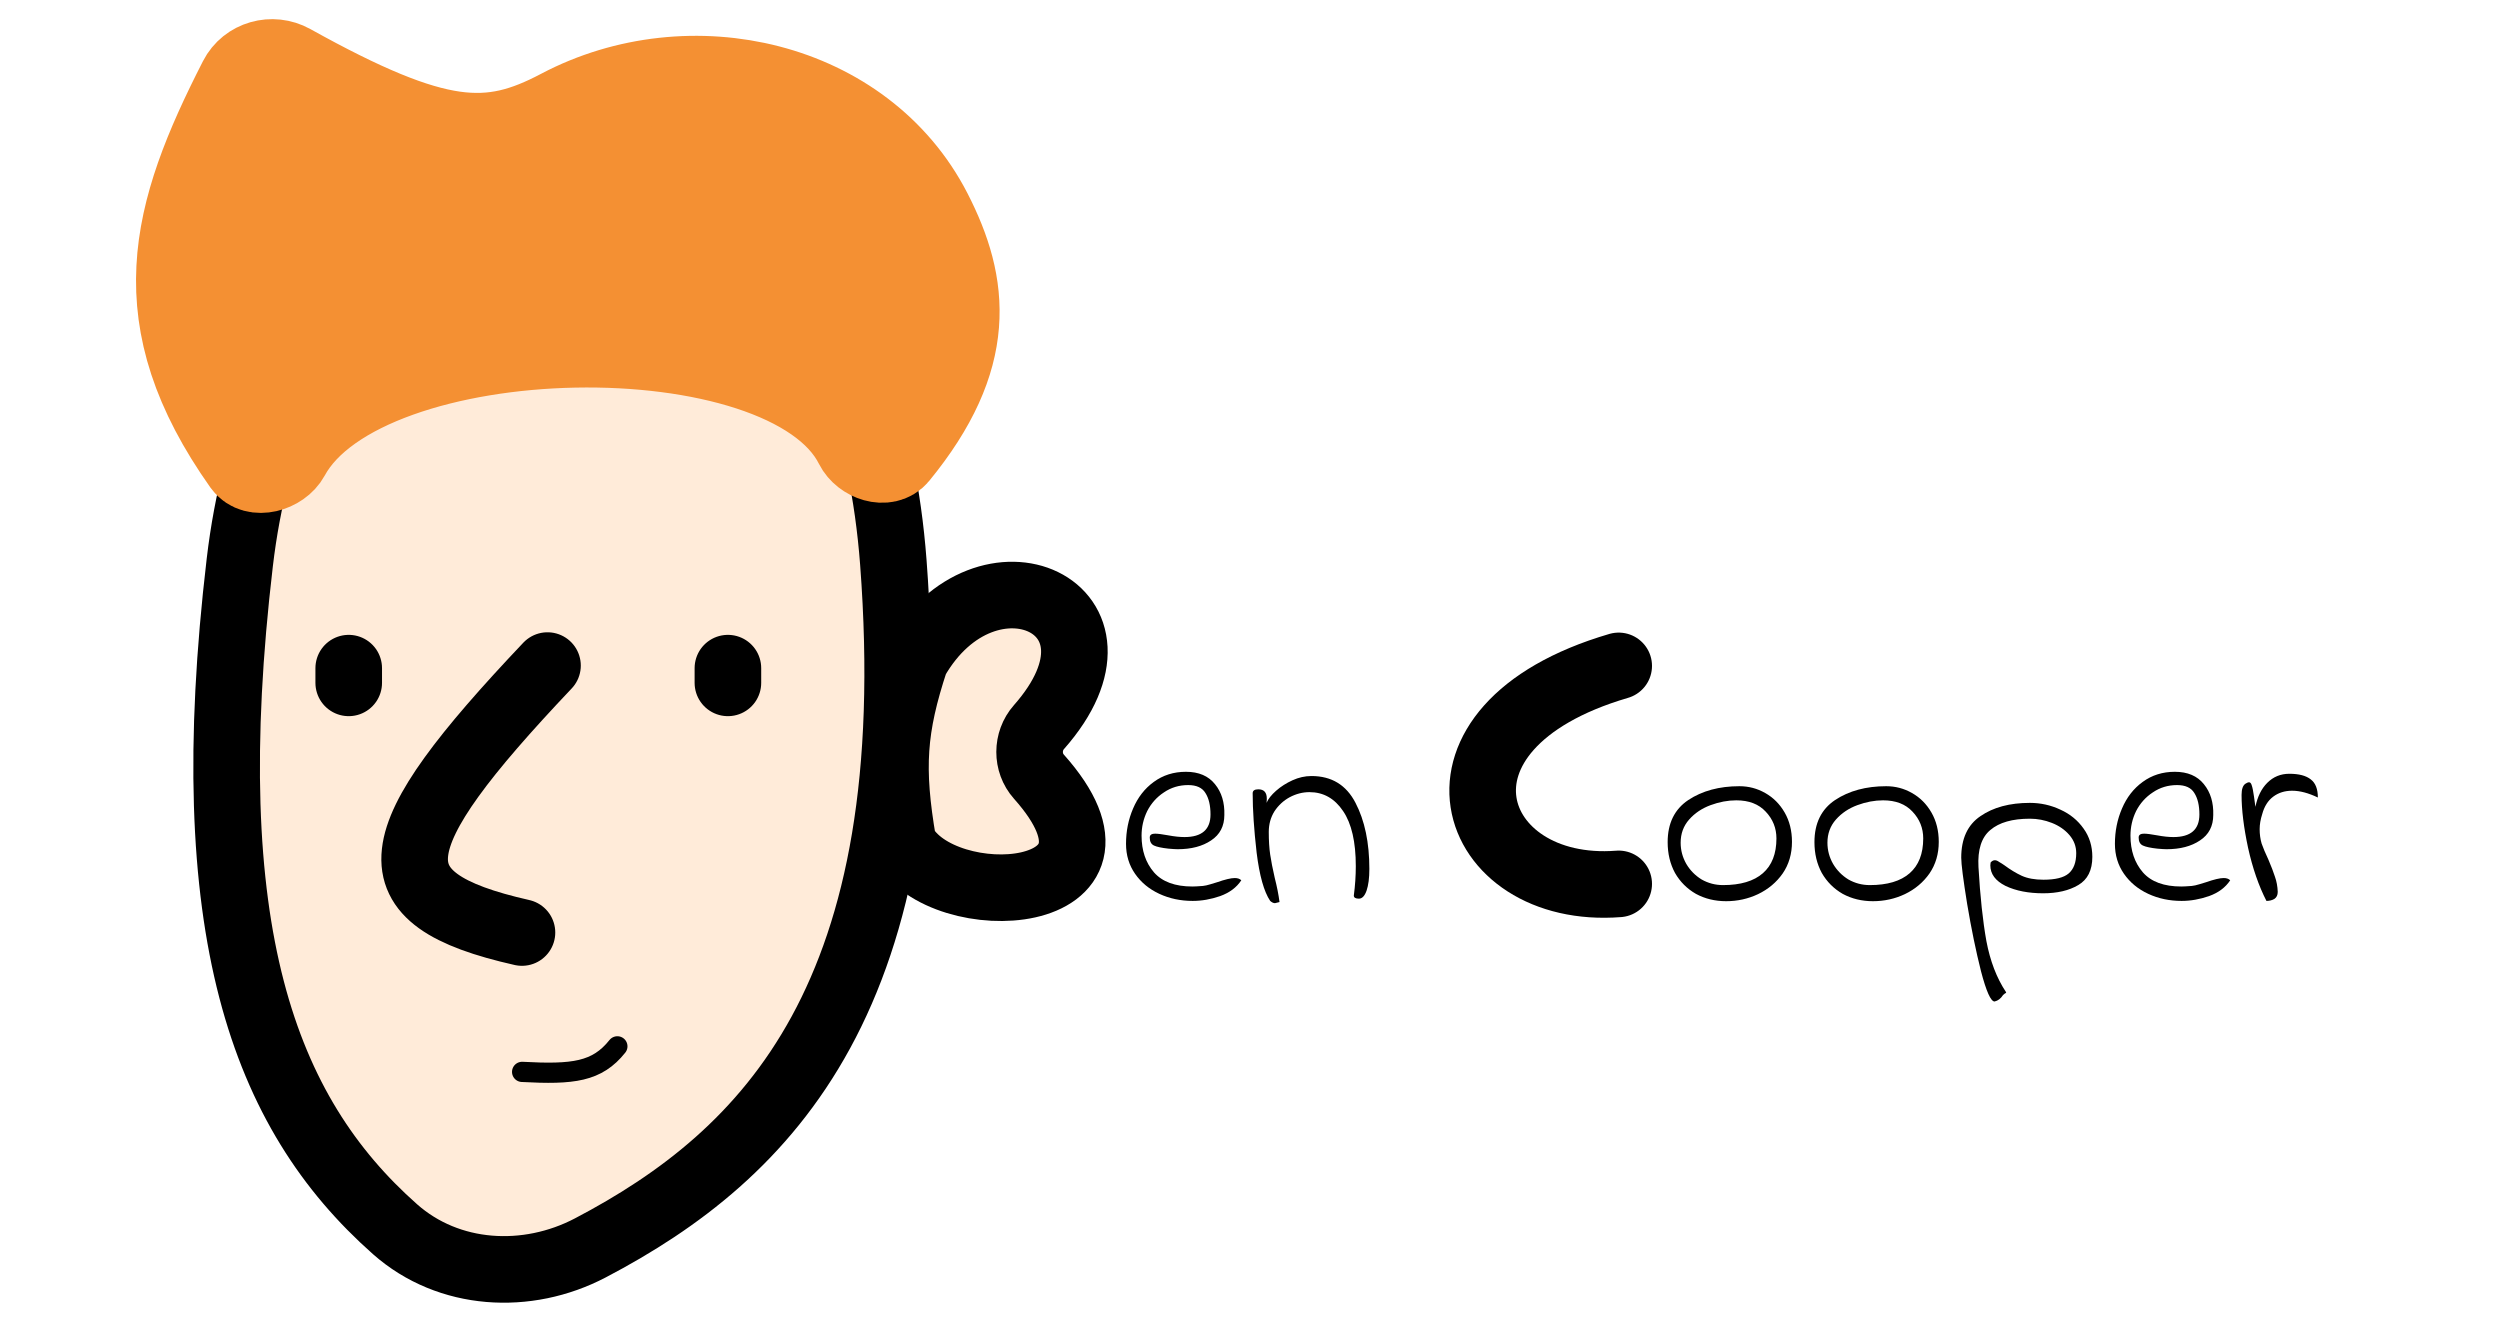
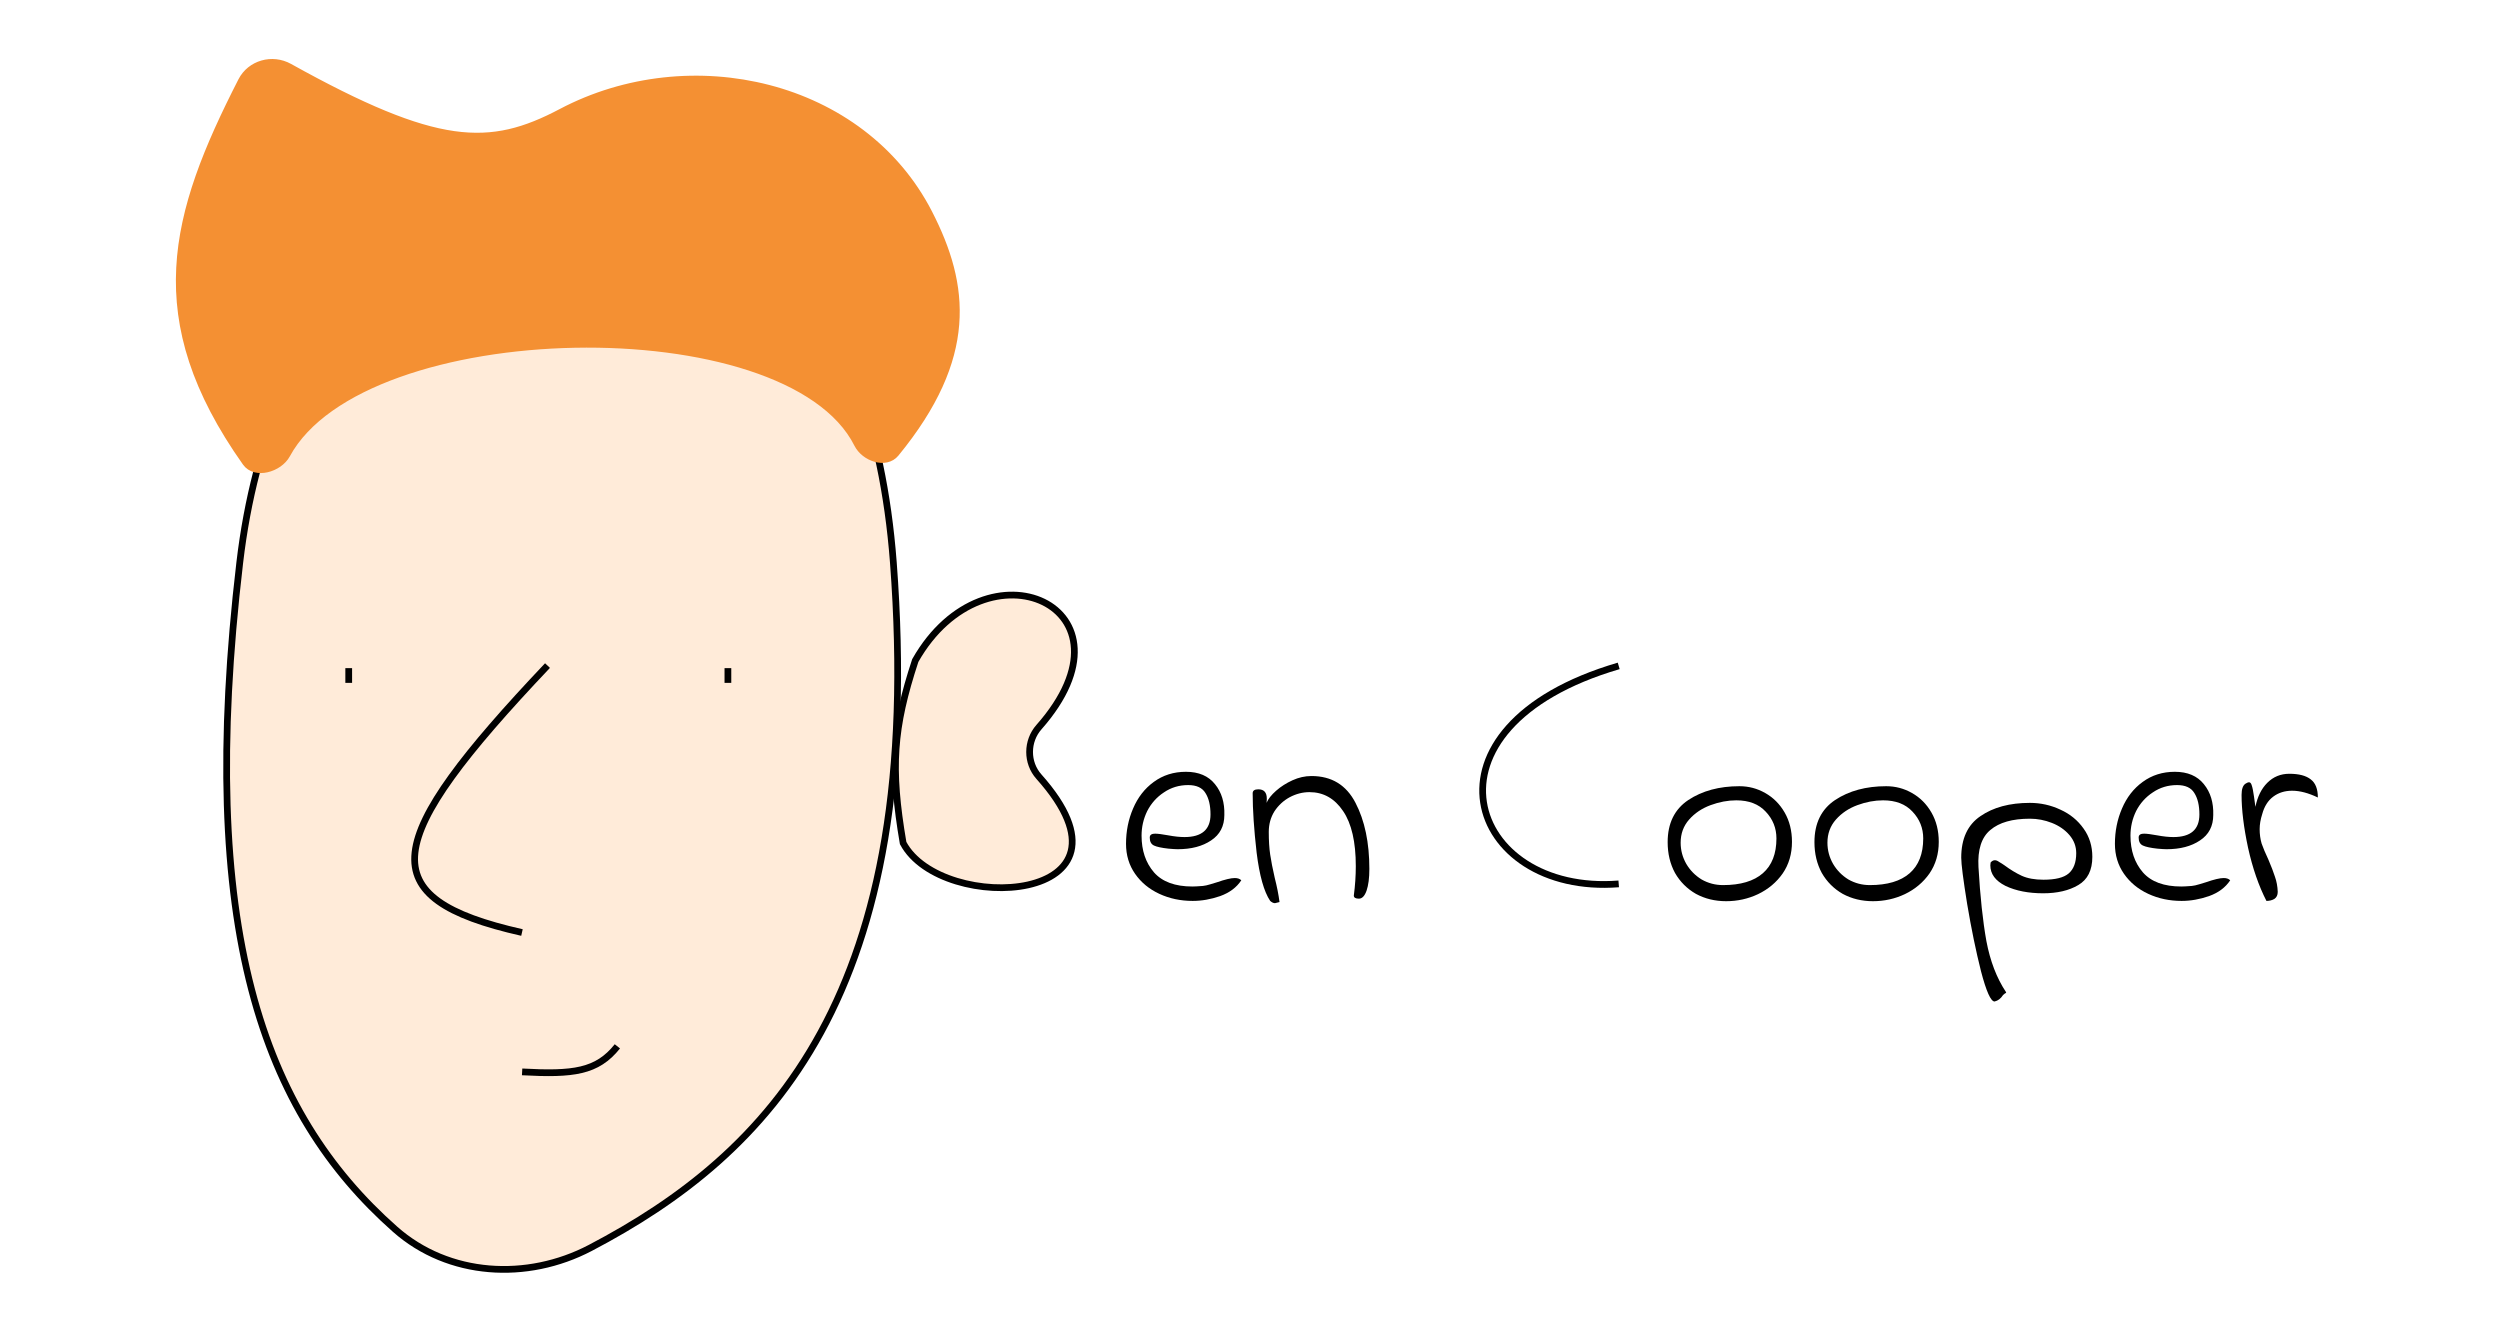
<svg xmlns="http://www.w3.org/2000/svg" width="371" height="198" viewBox="0 0 371 198" fill="none">
  <path d="M58.636 182.426C38.969 165.036 29.177 137.875 35.583 83.468C44.506 7.676 126.283 0.315 132.573 83.468C137.426 147.621 114.054 171.327 87.596 185.193C78.207 190.114 66.578 189.448 58.636 182.426Z" fill="#FFEBD9" />
-   <path d="M81.249 98.771C56.409 125.002 54.92 133.297 77.46 138.386M108.021 99.154V101.337M51.75 99.154V101.337M35.583 83.468C29.177 137.875 38.969 165.036 58.636 182.426C66.578 189.448 78.207 190.114 87.596 185.193C114.054 171.327 137.426 147.621 132.573 83.468C126.283 0.315 44.506 7.676 35.583 83.468Z" stroke="black" stroke-width="9.882" stroke-linecap="round" stroke-linejoin="round" />
-   <path d="M127.245 65.922C116.9 45.268 53.916 46.552 42.572 67.479C41.425 69.594 37.856 70.618 36.467 68.654C21.317 47.241 25.656 31.907 35.83 12C37.153 9.412 40.405 8.511 42.946 9.923C64.874 22.112 72.654 22.242 83.292 16.626C102.448 6.515 127.965 12.338 137.861 31.606C143.384 42.36 144.618 53.036 132.934 67.297C131.472 69.082 128.279 67.985 127.245 65.922Z" fill="#F49033" stroke="#F49033" stroke-width="12.83" />
-   <path d="M154.176 107.909C169.919 90.065 146.323 79.505 135.827 98.022C132.536 108.029 132.116 113.952 134.024 125.105C139.734 135.86 171.06 134.195 154.17 115.252C152.325 113.184 152.343 109.987 154.176 107.909Z" fill="#FFEBD9" stroke="black" stroke-width="9.882" stroke-linecap="round" stroke-linejoin="round" />
+   <path d="M81.249 98.771C56.409 125.002 54.92 133.297 77.46 138.386M108.021 99.154V101.337M51.75 99.154V101.337M35.583 83.468C29.177 137.875 38.969 165.036 58.636 182.426C66.578 189.448 78.207 190.114 87.596 185.193C114.054 171.327 137.426 147.621 132.573 83.468C126.283 0.315 44.506 7.676 35.583 83.468Z" stroke="black" strokeWidth="9.882" strokeLinecap="round" strokeLinejoin="round" />
+   <path d="M127.245 65.922C116.9 45.268 53.916 46.552 42.572 67.479C41.425 69.594 37.856 70.618 36.467 68.654C21.317 47.241 25.656 31.907 35.83 12C37.153 9.412 40.405 8.511 42.946 9.923C64.874 22.112 72.654 22.242 83.292 16.626C102.448 6.515 127.965 12.338 137.861 31.606C143.384 42.36 144.618 53.036 132.934 67.297C131.472 69.082 128.279 67.985 127.245 65.922Z" fill="#F49033" stroke="#F49033" strokeWidth="12.83" />
+   <path d="M154.176 107.909C169.919 90.065 146.323 79.505 135.827 98.022C132.536 108.029 132.116 113.952 134.024 125.105C139.734 135.86 171.06 134.195 154.17 115.252C152.325 113.184 152.343 109.987 154.176 107.909Z" fill="#FFEBD9" stroke="black" strokeWidth="9.882" strokeLinecap="round" strokeLinejoin="round" />
  <path d="M176.997 133.696C175.208 133.696 173.559 133.347 172.05 132.648C170.54 131.949 169.338 130.957 168.444 129.671C167.549 128.385 167.102 126.903 167.102 125.226C167.102 123.353 167.451 121.606 168.15 119.985C168.849 118.336 169.869 117.022 171.211 116.044C172.581 115.037 174.174 114.534 175.991 114.534C177.892 114.534 179.331 115.149 180.31 116.379C181.288 117.581 181.749 119.105 181.693 120.949C181.693 122.599 181.036 123.857 179.723 124.723C178.437 125.59 176.788 126.023 174.775 126.023C174.468 126.023 174.006 125.995 173.391 125.939C172.385 125.827 171.672 125.674 171.253 125.478C170.834 125.282 170.624 124.891 170.624 124.304C170.624 124.108 170.68 123.968 170.792 123.885C170.904 123.773 171.127 123.717 171.463 123.717C171.826 123.717 172.469 123.801 173.391 123.968C174.286 124.136 175.082 124.22 175.781 124.22C178.353 124.22 179.639 123.102 179.639 120.866C179.639 119.524 179.387 118.462 178.884 117.679C178.409 116.896 177.556 116.505 176.326 116.505C174.985 116.505 173.783 116.868 172.72 117.595C171.658 118.294 170.834 119.216 170.247 120.362C169.688 121.509 169.408 122.725 169.408 124.01C169.408 126.219 170.023 128.036 171.253 129.461C172.483 130.859 174.384 131.558 176.955 131.558C177.263 131.558 177.78 131.53 178.507 131.474C178.814 131.446 179.192 131.362 179.639 131.222C180.086 131.082 180.408 130.985 180.603 130.929C181.805 130.509 182.686 130.3 183.245 130.3C183.664 130.3 183.986 130.412 184.209 130.635C183.51 131.697 182.462 132.48 181.064 132.983C179.695 133.458 178.339 133.696 176.997 133.696Z" fill="black" />
  <path d="M189.88 133.864C189.488 133.976 189.265 134.031 189.209 134.031C188.985 134.031 188.748 133.92 188.496 133.696C187.574 132.326 186.903 129.936 186.483 126.526C186.092 123.116 185.896 120.181 185.896 117.721C185.896 117.33 186.176 117.134 186.735 117.134C187.574 117.134 187.993 117.595 187.993 118.518C187.993 118.769 187.979 118.979 187.951 119.147C188.203 118.56 188.678 117.959 189.377 117.344C190.075 116.729 190.886 116.211 191.809 115.792C192.731 115.373 193.667 115.163 194.618 115.163C197.609 115.163 199.789 116.491 201.159 119.147C202.528 121.774 203.213 125.045 203.213 128.958C203.213 130.3 203.074 131.376 202.794 132.187C202.514 132.969 202.137 133.361 201.662 133.361C201.159 133.361 200.907 133.207 200.907 132.899C201.103 131.418 201.201 129.964 201.201 128.539C201.201 124.933 200.572 122.207 199.314 120.362C198.056 118.49 196.393 117.553 194.324 117.553C193.318 117.553 192.34 117.805 191.389 118.308C190.467 118.811 189.712 119.51 189.125 120.404C188.566 121.299 188.286 122.319 188.286 123.465C188.286 124.751 188.356 125.869 188.496 126.82C188.636 127.77 188.859 128.916 189.167 130.258C189.502 131.572 189.74 132.774 189.88 133.864Z" fill="black" />
-   <path d="M240.216 98.819C209.07 107.946 217.874 132.928 240.216 131.168" stroke="black" stroke-width="9.882" stroke-linecap="round" stroke-linejoin="round" />
+   <path d="M240.216 98.819C209.07 107.946 217.874 132.928 240.216 131.168" stroke="black" strokeWidth="9.882" strokeLinecap="round" strokeLinejoin="round" />
  <path d="M256.159 133.738C254.51 133.738 253.015 133.375 251.673 132.648C250.359 131.893 249.325 130.859 248.57 129.545C247.843 128.203 247.48 126.68 247.48 124.975C247.48 122.179 248.5 120.097 250.541 118.727C252.609 117.358 255.139 116.673 258.13 116.673C259.5 116.673 260.772 117.008 261.946 117.679C263.148 118.35 264.112 119.314 264.839 120.572C265.565 121.83 265.929 123.284 265.929 124.933C265.929 126.722 265.468 128.287 264.545 129.629C263.623 130.943 262.407 131.963 260.897 132.69C259.416 133.389 257.836 133.738 256.159 133.738ZM255.698 131.348C258.298 131.348 260.268 130.761 261.61 129.587C262.952 128.413 263.623 126.694 263.623 124.43C263.623 122.892 263.092 121.564 262.029 120.446C260.995 119.328 259.542 118.769 257.669 118.769C256.411 118.769 255.139 119.007 253.853 119.482C252.567 119.957 251.505 120.67 250.667 121.62C249.828 122.571 249.409 123.717 249.409 125.059C249.409 126.177 249.688 127.225 250.247 128.203C250.806 129.154 251.561 129.922 252.511 130.509C253.49 131.068 254.552 131.348 255.698 131.348Z" fill="black" />
  <path d="M277.943 133.738C276.294 133.738 274.798 133.375 273.456 132.648C272.143 131.893 271.108 130.859 270.354 129.545C269.627 128.203 269.264 126.68 269.264 124.975C269.264 122.179 270.284 120.097 272.324 118.727C274.393 117.358 276.923 116.673 279.914 116.673C281.283 116.673 282.555 117.008 283.729 117.679C284.931 118.35 285.896 119.314 286.622 120.572C287.349 121.83 287.712 123.284 287.712 124.933C287.712 126.722 287.251 128.287 286.329 129.629C285.406 130.943 284.19 131.963 282.681 132.69C281.199 133.389 279.62 133.738 277.943 133.738ZM277.482 131.348C280.081 131.348 282.052 130.761 283.394 129.587C284.735 128.413 285.406 126.694 285.406 124.43C285.406 122.892 284.875 121.564 283.813 120.446C282.779 119.328 281.325 118.769 279.452 118.769C278.195 118.769 276.923 119.007 275.637 119.482C274.351 119.957 273.289 120.67 272.45 121.62C271.612 122.571 271.192 123.717 271.192 125.059C271.192 126.177 271.472 127.225 272.031 128.203C272.59 129.154 273.345 129.922 274.295 130.509C275.273 131.068 276.336 131.348 277.482 131.348Z" fill="black" />
  <path d="M295.995 148.623C295.436 148.623 294.765 147.127 293.982 144.136C293.228 141.145 292.543 137.819 291.928 134.157C291.341 130.523 291.047 128.231 291.047 127.281C291.047 124.458 291.998 122.403 293.898 121.117C295.799 119.803 298.245 119.147 301.236 119.147C302.829 119.147 304.339 119.482 305.764 120.153C307.19 120.796 308.336 121.732 309.203 122.962C310.069 124.164 310.502 125.562 310.502 127.155C310.502 129.14 309.804 130.537 308.406 131.348C307.036 132.159 305.303 132.564 303.207 132.564C301.026 132.564 299.168 132.201 297.63 131.474C296.121 130.719 295.366 129.699 295.366 128.413L295.408 127.994C295.604 127.77 295.813 127.658 296.037 127.658C296.232 127.658 296.442 127.742 296.666 127.91C296.917 128.05 297.183 128.217 297.462 128.413C298.329 129.056 299.181 129.573 300.02 129.964C300.887 130.356 301.963 130.551 303.249 130.551C305.01 130.551 306.254 130.244 306.98 129.629C307.735 128.986 308.112 127.98 308.112 126.61C308.112 125.604 307.777 124.709 307.106 123.926C306.435 123.144 305.569 122.543 304.507 122.123C303.444 121.704 302.354 121.495 301.236 121.495C298.636 121.495 296.68 122.054 295.366 123.172C294.052 124.262 293.465 126.093 293.605 128.664C293.856 133.025 294.248 136.687 294.779 139.65C295.338 142.613 296.302 145.129 297.672 147.197L297.714 147.281C297.714 147.337 297.644 147.393 297.504 147.449C297.392 147.533 297.309 147.603 297.253 147.659C296.917 148.19 296.498 148.511 295.995 148.623Z" fill="black" />
  <path d="M323.75 133.696C321.961 133.696 320.312 133.347 318.802 132.648C317.293 131.949 316.091 130.957 315.196 129.671C314.302 128.385 313.854 126.903 313.854 125.226C313.854 123.353 314.204 121.606 314.903 119.985C315.602 118.336 316.622 117.022 317.964 116.044C319.333 115.037 320.927 114.534 322.744 114.534C324.644 114.534 326.084 115.149 327.062 116.379C328.041 117.581 328.502 119.105 328.446 120.949C328.446 122.599 327.789 123.857 326.475 124.723C325.189 125.59 323.54 126.023 321.528 126.023C321.22 126.023 320.759 125.995 320.144 125.939C319.138 125.827 318.425 125.674 318.006 125.478C317.586 125.282 317.377 124.891 317.377 124.304C317.377 124.108 317.432 123.968 317.544 123.885C317.656 123.773 317.88 123.717 318.215 123.717C318.579 123.717 319.221 123.801 320.144 123.968C321.038 124.136 321.835 124.22 322.534 124.22C325.106 124.22 326.391 123.102 326.391 120.866C326.391 119.524 326.14 118.462 325.637 117.679C325.161 116.896 324.309 116.505 323.079 116.505C321.737 116.505 320.535 116.868 319.473 117.595C318.411 118.294 317.586 119.216 316.999 120.362C316.44 121.509 316.161 122.724 316.161 124.01C316.161 126.219 316.776 128.036 318.006 129.461C319.235 130.859 321.136 131.558 323.708 131.558C324.015 131.558 324.533 131.53 325.259 131.474C325.567 131.446 325.944 131.362 326.391 131.222C326.839 131.082 327.16 130.985 327.356 130.929C328.558 130.509 329.438 130.3 329.997 130.3C330.417 130.3 330.738 130.412 330.962 130.635C330.263 131.697 329.215 132.48 327.817 132.983C326.447 133.458 325.092 133.696 323.75 133.696Z" fill="black" />
  <path d="M336.339 133.696C335.193 131.46 334.284 128.832 333.613 125.813C332.97 122.794 332.649 120.181 332.649 117.972C332.649 117.106 332.845 116.547 333.236 116.295C333.46 116.156 333.627 116.086 333.739 116.086C333.935 116.086 334.075 116.239 334.158 116.547C334.27 116.854 334.382 117.413 334.494 118.224L334.704 119.734C335.011 118.224 335.598 117.036 336.465 116.17C337.359 115.275 338.449 114.828 339.735 114.828C341.161 114.828 342.223 115.107 342.922 115.666C343.621 116.197 343.97 117.092 343.97 118.35C342.572 117.679 341.3 117.344 340.154 117.344C339.064 117.344 338.128 117.637 337.345 118.224C336.562 118.811 336.017 119.678 335.71 120.824C335.458 121.606 335.333 122.347 335.333 123.046C335.333 123.801 335.43 124.513 335.626 125.184C335.85 125.827 336.185 126.624 336.632 127.574C337.052 128.553 337.373 129.391 337.597 130.09C337.848 130.789 337.988 131.544 338.016 132.354C338.016 132.829 337.848 133.179 337.513 133.403C337.177 133.598 336.786 133.696 336.339 133.696Z" fill="black" />
-   <path d="M77.483 159.068C85.056 159.478 88.6 159.062 91.618 155.276" stroke="black" stroke-width="3" stroke-linecap="round" />
+   <path d="M77.483 159.068C85.056 159.478 88.6 159.062 91.618 155.276" stroke="black" strokeWidth="3" strokeLinecap="round" />
</svg>
